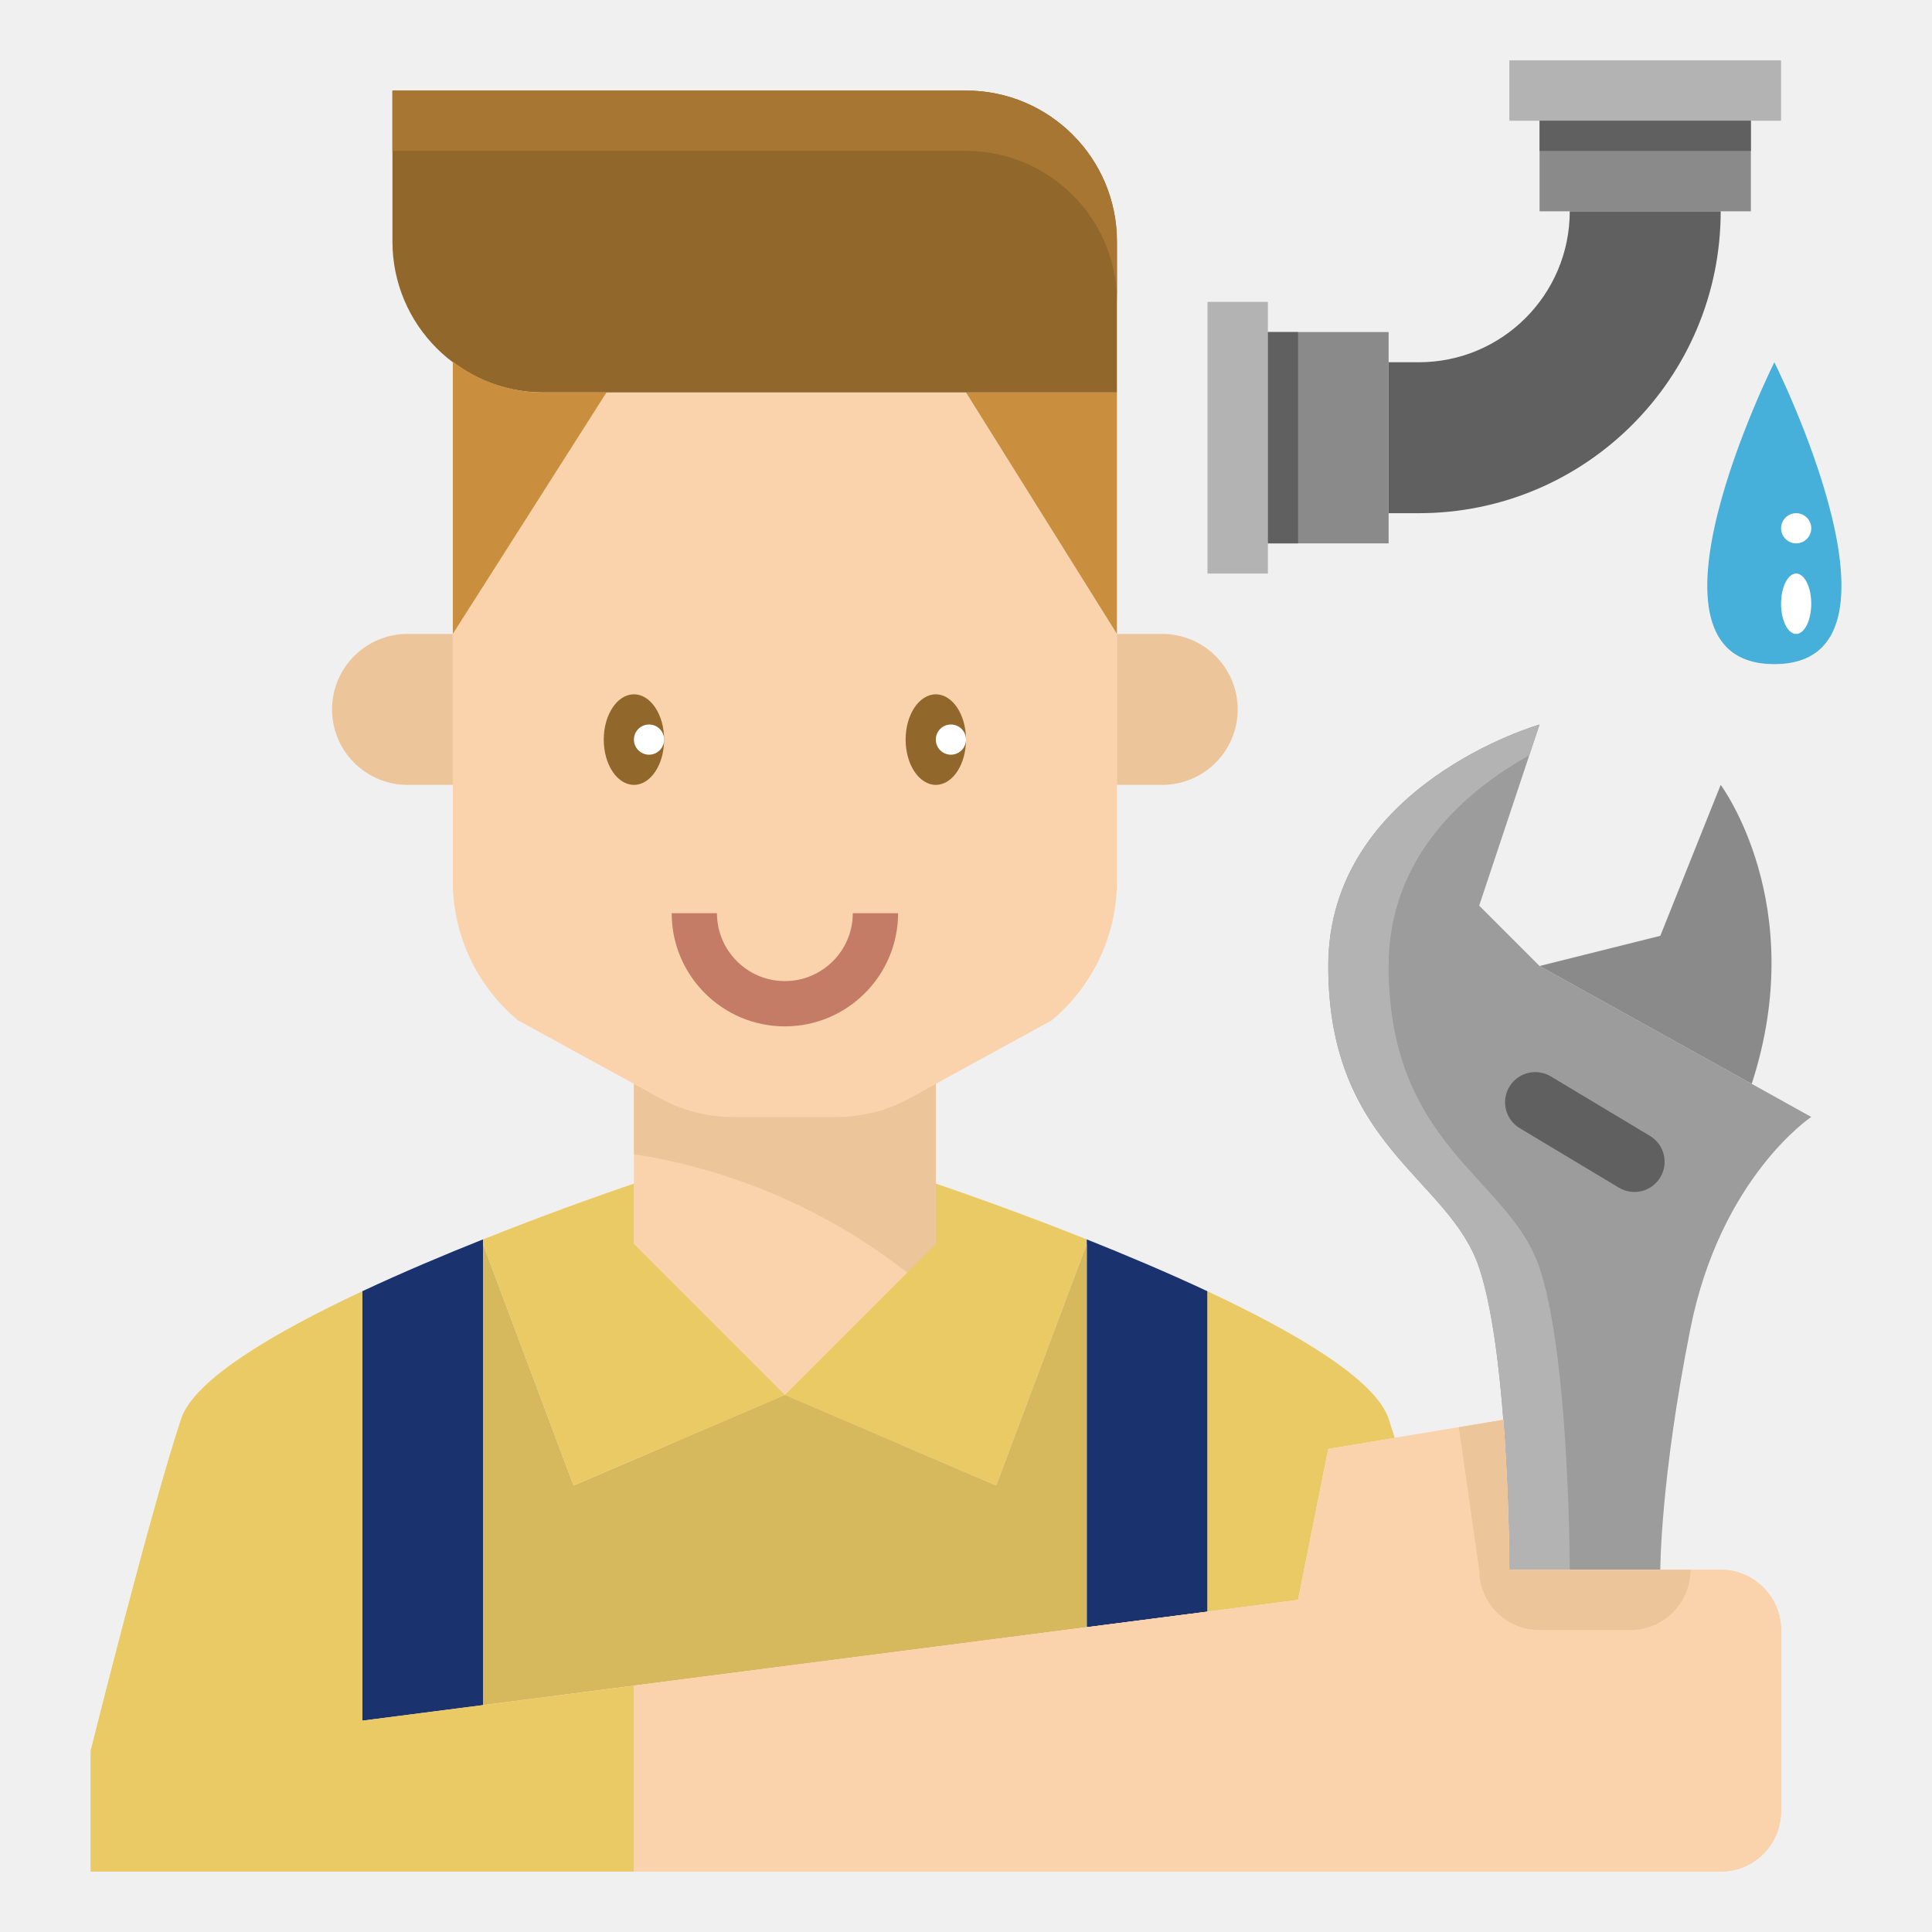
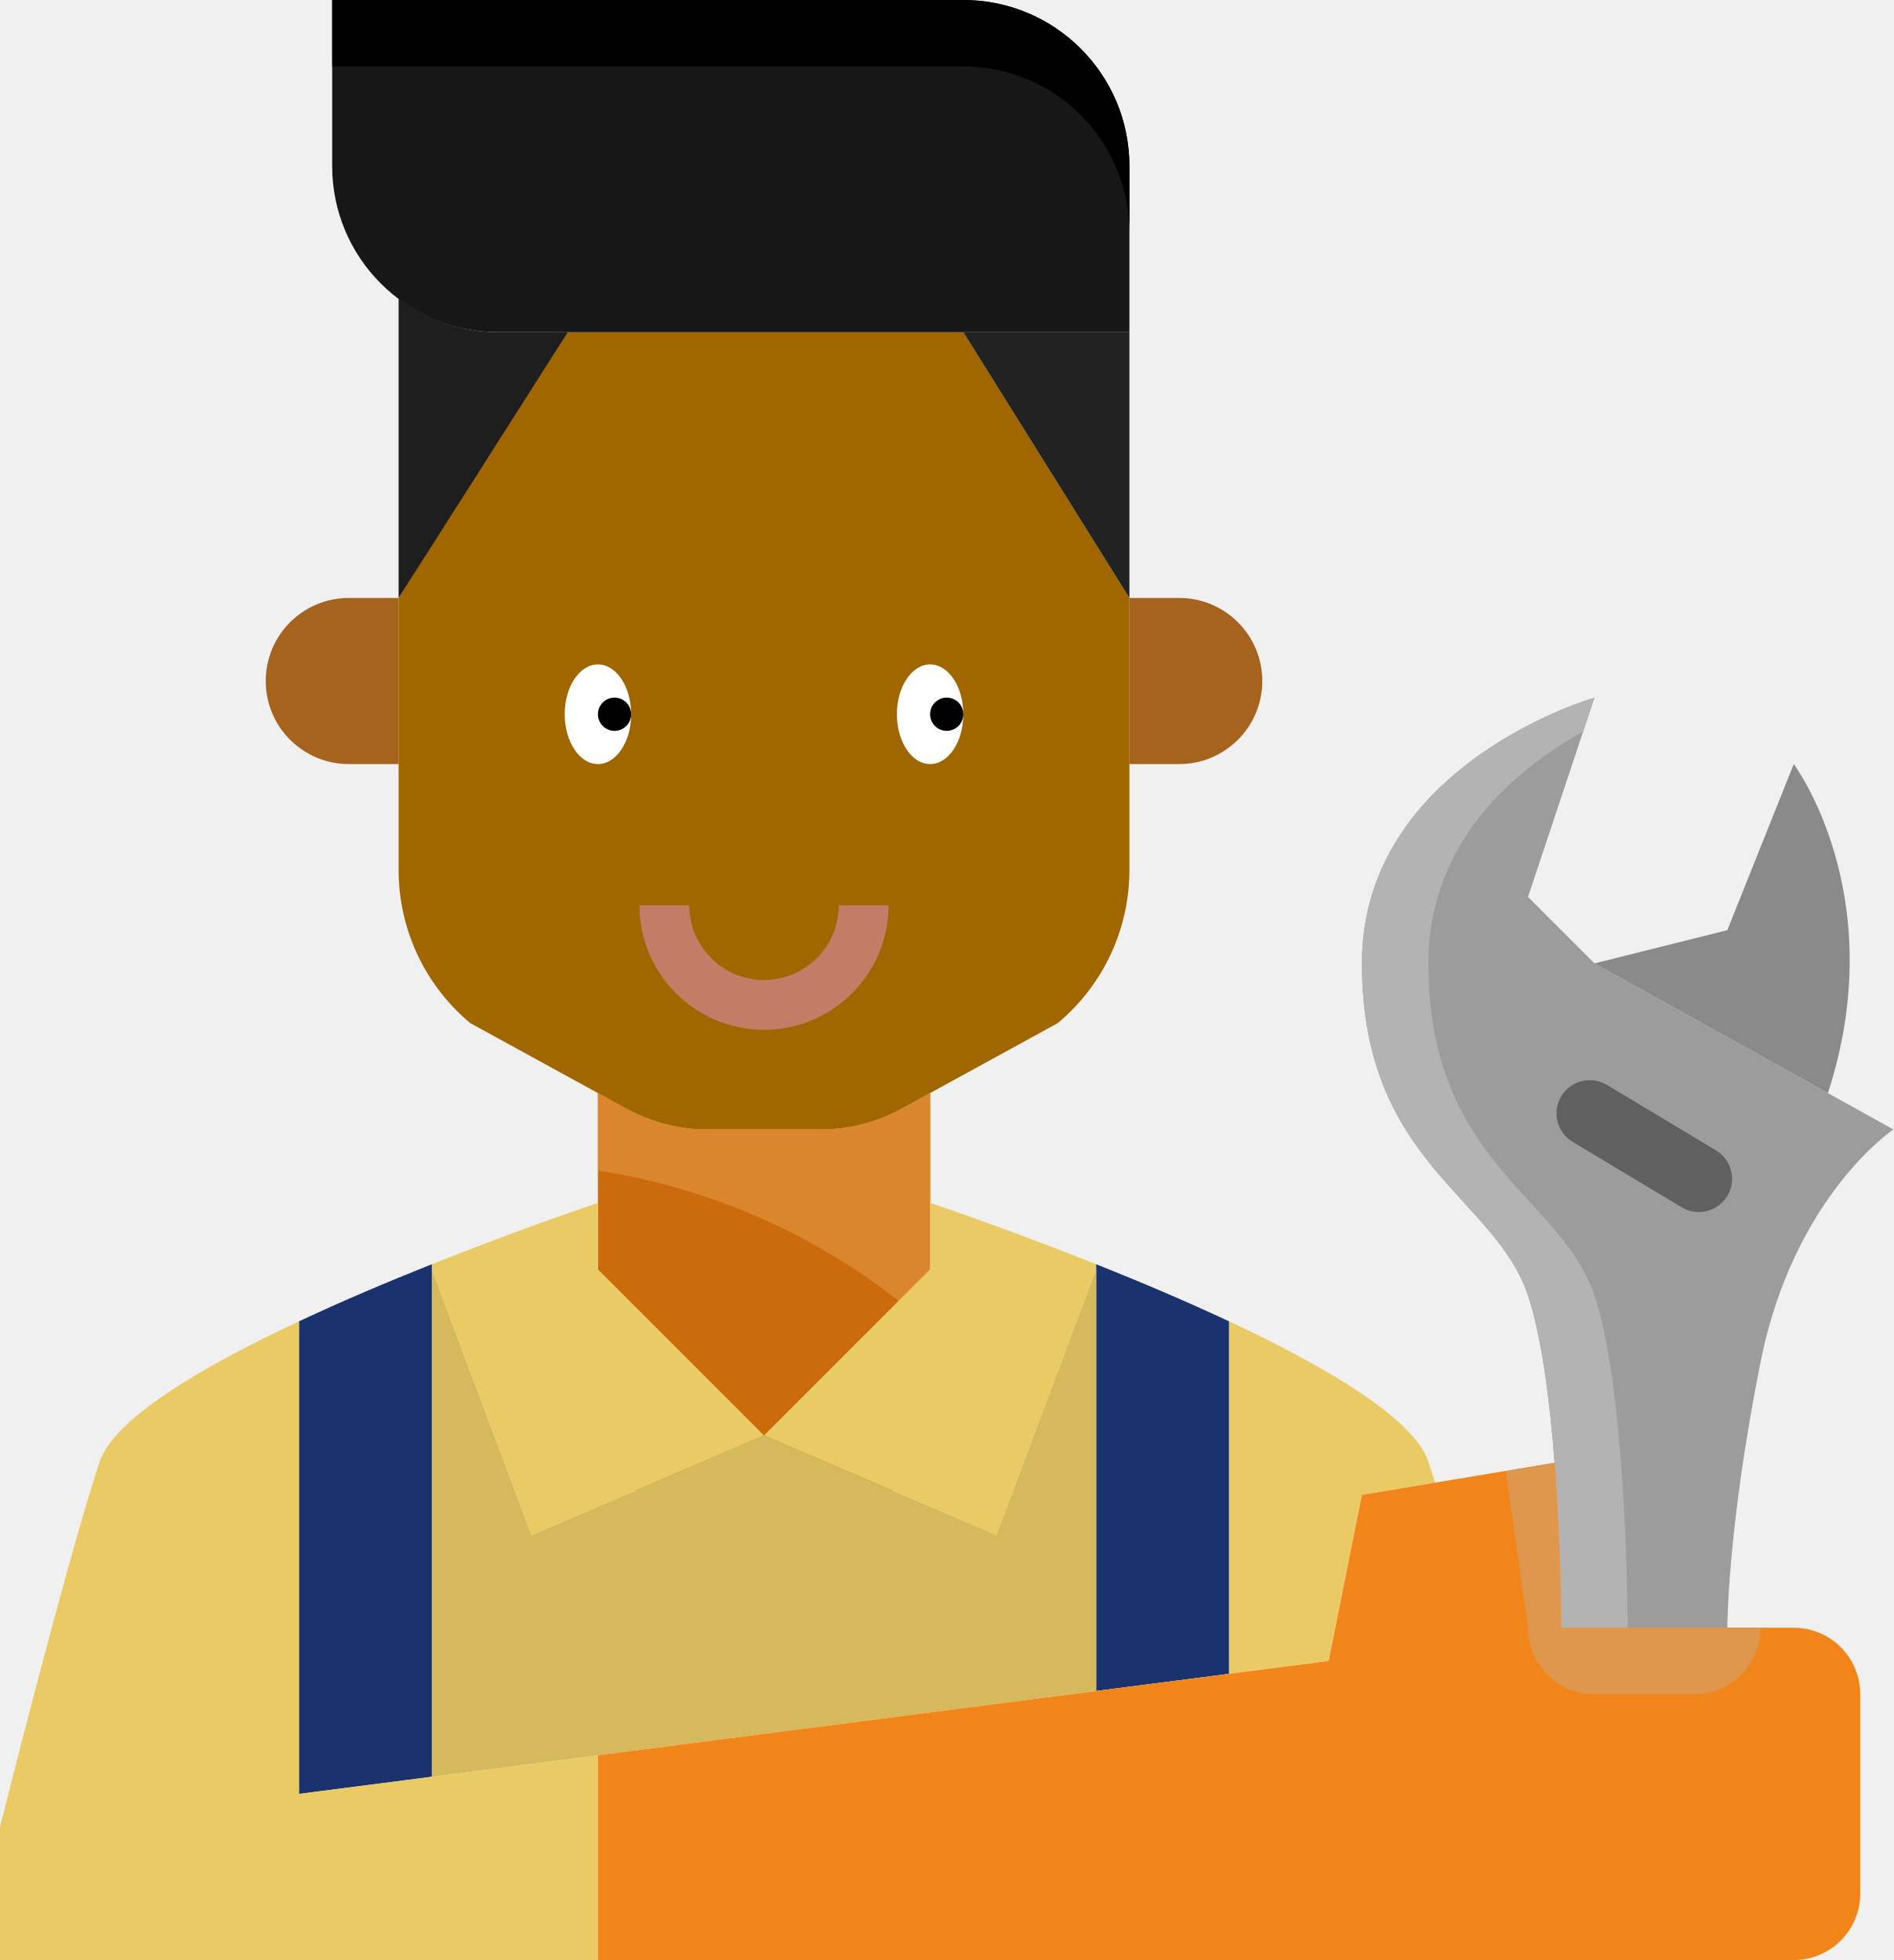
- <svg xmlns="http://www.w3.org/2000/svg" id="Layer_1_1_" enable-background="new 0 0 64 64" height="512" viewBox="0 0 64 64" width="512">
-   <path d="m24.298 37h3.405c.851 0 1.689-.214 2.436-.624l.861-.472 3.841-2.105c1.368-1.14 2.159-2.829 2.159-4.609v-8.19l-5-8h-12l-5 8v8.19c0 1.781.791 3.469 2.159 4.609l3.841 2.105.862.472c.747.41 1.584.624 2.436.624z" fill="#fad3ac" />
-   <path d="m13.5 21c-1.381 0-2.5 1.119-2.5 2.5s1.119 2.5 2.5 2.5h1.5v-5z" fill="#edc59b" />
-   <path d="m38.5 26c1.381 0 2.5-1.119 2.5-2.5s-1.119-2.5-2.5-2.5h-1.5v5z" fill="#edc59b" />
-   <path d="m37 21v-8h-5z" fill="#c98f3e" />
-   <path d="m31 46.929v-6.929-4.096l-.862.472c-.747.41-1.584.624-2.436.624h-3.405c-.851 0-1.689-.214-2.436-.624l-.861-.472v4.096 6.929c2.761 2.761 7.239 2.761 10 0z" fill="#fad3ac" />
-   <path d="m37 13v-5c0-2.761-2.239-5-5-5h-19v5c0 2.761 2.239 5 5 5h2 12z" fill="#91672c" />
-   <path d="m20 13h-2c-1.131 0-2.162-.39-3-1.023v9.023l5.091-8z" fill="#c98f3e" />
-   <path d="m32 3h-19v2h19c2.761 0 5 2.239 5 5v-2c0-2.761-2.239-5-5-5z" fill="#a67632" />
-   <path d="m30.462 42.486c.185-.151.365-.313.538-.486v-2-4.096l-.862.472c-.747.41-1.584.624-2.436.624h-3.405c-.851 0-1.689-.214-2.436-.624l-.861-.472v2.331c3.481.54 6.75 2.01 9.462 4.251z" fill="#edc59b" />
-   <path d="m26 46.21 7 3 3-8v-.154c-2.755-1.098-5-1.846-5-1.846v2z" fill="#eaca65" />
-   <path d="m36 53.903 4-.516v-10.612c-1.329-.622-2.719-1.208-4-1.719v.154z" fill="#1a326e" />
-   <path d="m33 49.21-7-3-7 3-3-8v15.274l20-2.581v-12.693z" fill="#d6b95c" />
-   <path d="m58.028 35.904-7.028-3.904-2-2 2-6s-7 2-7 8 4 7 5 10c.416 1.249.658 3.191.8 5.033.198 2.582.2 4.967.2 4.967h5s0-3 1-8 4-7 4-7z" fill="#9c9c9c" />
-   <path d="m43 53 1-5 2.203-.367c-.071-.229-.139-.441-.203-.633-.432-1.297-3.061-2.849-6-4.225v10.612z" fill="#eaca65" />
-   <path d="m58 7v-4h-7v4h1 5z" fill="#8a8a8a" />
-   <path d="m19 49.21 7-3-5-5v-2s-2.245.748-5 1.846v.154z" fill="#eaca65" />
-   <path d="m16 56.484v-15.274-.154c-1.281.51-2.671 1.096-4 1.719v14.225z" fill="#1a326e" />
-   <path d="m47 17c5.523 0 10-4.477 10-10h-5c0 2.761-2.239 5-5 5h-1v5z" fill="#606060" />
-   <path d="m57 26-2 5-4 1 7.028 3.904c1.935-5.945-1.028-9.904-1.028-9.904z" fill="#8a8a8a" />
-   <path d="m46 18v-1-5-1h-4v7z" fill="#8a8a8a" />
-   <path d="m58.778 22c5 0 0-10 0-10s-5 10 0 10z" fill="#46afda" />
-   <path d="m51 42c-1-3-5-4-5-10 0-3.675 2.624-5.845 4.659-6.978l.341-1.022s-7 2-7 8 4 7 5 10c.416 1.249.658 3.191.8 5.033.198 2.582.2 4.967.2 4.967h2s-.002-2.385-.2-4.967c-.142-1.842-.384-3.784-.8-5.033z" fill="#b3b3b3" />
-   <path d="m21 55.839-5 .645-4 .516v-14.225c-2.939 1.376-5.568 2.928-6 4.225-1 3-3 11-3 11v4h18z" fill="#eaca65" />
-   <path d="m57 52h-2-5s-.002-2.385-.2-4.967l-3.597.599-2.203.368-1 5-3 .387-4 .516-15 1.935v6.162h36c1.105 0 2-.895 2-2v-6c0-1.105-.895-2-2-2z" fill="#fad3ac" />
-   <ellipse cx="59.5" cy="20" fill="#fff" rx=".5" ry="1" />
-   <circle cx="59.5" cy="17.5" fill="#fff" r=".5" />
-   <path d="m57 52h-2-5s-.002-2.385-.2-4.967l-3.597.599-2.203.368-1 5-3 .387-4 .516-15 1.935v6.162h36c1.105 0 2-.895 2-2v-6c0-1.105-.895-2-2-2z" fill="#fad3ac" />
-   <path d="m53.628 39.343-3.285-1.971c-.474-.284-.627-.899-.343-1.372.284-.473.898-.627 1.372-.343l3.285 1.971c.474.284.627.899.343 1.372-.284.474-.898.627-1.372.343z" fill="#606060" />
-   <path d="m50 2h9v2h-9z" fill="#b3b3b3" />
-   <path d="m50 52s-.002-2.385-.2-4.967l-1.474.246.674 4.721c0 1.105.895 2 2 2h3c1.105 0 2-.895 2-2z" fill="#edc59b" />
-   <path d="m40 10h2v9h-2z" fill="#b3b3b3" />
-   <path d="m42 11h1v7h-1z" fill="#606060" />
-   <path d="m51 4h7v1h-7z" fill="#606060" />
-   <ellipse cx="21" cy="24.5" fill="#91672c" rx="1" ry="1.5" />
-   <ellipse cx="31" cy="24.5" fill="#91672c" rx="1" ry="1.5" />
-   <path d="m26 34c-2.068 0-3.75-1.682-3.75-3.75h1.5c0 1.241 1.009 2.25 2.25 2.25s2.25-1.009 2.25-2.25h1.5c0 2.068-1.682 3.75-3.75 3.75z" fill="#c47c66" />
-   <g fill="#fff">
-     <circle cx="21.5" cy="24.5" r=".5" />
-     <circle cx="31.5" cy="24.5" r=".5" />
+ <svg xmlns="http://www.w3.org/2000/svg" width="120.65mm" height="124.883mm" viewBox="0 0 120.65 124.883" version="1.1" id="svg8">
+   <defs id="defs2" />
+   <g id="layer1" transform="translate(-5.896192,-94.25357)">
+     <g id="g939" transform="matrix(2.116667,0,0,2.116667,-0.4538077,87.90357)">
+       <path id="path815" d="m 24.298,37 h 3.405 c 0.851,0 1.689,-0.214 2.436,-0.624 L 31,35.904 34.841,33.799 C 36.209,32.659 37,30.97 37,29.19 V 21 L 32,13 H 20 l -5,8 v 8.19 c 0,1.781 0.791,3.469 2.159,4.609 L 21,35.904 21.862,36.376 C 22.609,36.786 23.446,37 24.298,37 Z" style="fill:#a06700;fill-opacity:1" />
+       <path id="path817" d="m 13.5,21 c -1.381,0 -2.5,1.119 -2.5,2.5 0,1.381 1.119,2.5 2.5,2.5 H 15 v -5 z" style="fill:#a5631e;fill-opacity:1" />
+       <path id="path819" d="M 38.5,26 C 39.881,26 41,24.881 41,23.5 41,22.119 39.881,21 38.5,21 H 37 v 5 z" style="fill:#a5631e;fill-opacity:1" />
+       <path id="path821" d="M 37,21 V 13 H 32 Z" style="fill:#222222;fill-opacity:1" />
+       <path id="path823" d="M 31,46.929 V 40 35.904 l -0.862,0.472 C 29.391,36.786 28.554,37 27.702,37 h -3.405 c -0.851,0 -1.689,-0.214 -2.436,-0.624 L 21,35.904 V 40 46.929 c 2.761,2.761 7.239,2.761 10,0 z" style="fill:#cb6b0c;fill-opacity:1" />
+       <path id="path825" d="M 37,13 V 8 C 37,5.239 34.761,3 32,3 H 13 v 5 c 0,2.761 2.239,5 5,5 h 2 12 z" style="fill:#171717;fill-opacity:1" />
+       <path id="path827" d="m 20,13 h -2 c -1.131,0 -2.162,-0.39 -3,-1.023 V 21 l 5.091,-8 z" style="fill:#1e1e1e;fill-opacity:1" />
+       <path id="path829" d="M 32,3 H 13 v 2 h 19 c 2.761,0 5,2.239 5,5 V 8 C 37,5.239 34.761,3 32,3 Z" style="fill:#000000;fill-opacity:1" />
+       <path id="path831" d="M 30.462,42.486 C 30.647,42.335 30.827,42.173 31,42 v -2 -4.096 l -0.862,0.472 C 29.391,36.786 28.554,37 27.702,37 h -3.405 c -0.851,0 -1.689,-0.214 -2.436,-0.624 L 21,35.904 v 2.331 c 3.481,0.54 6.75,2.01 9.462,4.251 z" style="fill:#d9862f;fill-opacity:1" />
+       <path id="path833" d="m 26,46.21 7,3 3,-8 V 41.056 C 33.245,39.958 31,39.21 31,39.21 v 2 z" style="fill:#eaca65" />
+       <path id="path835" d="m 36,53.903 4,-0.516 V 42.775 c -1.329,-0.622 -2.719,-1.208 -4,-1.719 v 0.154 z" style="fill:#1a326e" />
+       <path id="path837" d="m 33,49.21 -7,-3 -7,3 -3,-8 V 56.484 L 36,53.903 V 41.21 Z" style="fill:#d6b95c" />
+       <path id="path839" d="M 58.028,35.904 51,32 49,30 51,24 c 0,0 -7,2 -7,8 0,6 4,7 5,10 0.416,1.249 0.658,3.191 0.8,5.033 C 49.998,49.615 50,52 50,52 h 5 c 0,0 0,-3 1,-8 1,-5 4,-7 4,-7 z" style="fill:#9c9c9c" />
+       <path id="path841" d="m 43,53 1,-5 2.203,-0.367 C 46.132,47.404 46.064,47.192 46,47 45.568,45.703 42.939,44.151 40,42.775 v 10.612 z" style="fill:#eaca65" />
+       <path id="path845" d="m 19,49.21 7,-3 -5,-5 v -2 c 0,0 -2.245,0.748 -5,1.846 v 0.154 z" style="fill:#eaca65" />
+       <path id="path847" d="M 16,56.484 V 41.21 41.056 c -1.281,0.51 -2.671,1.096 -4,1.719 V 57 Z" style="fill:#1a326e" />
+       <path id="path851" d="m 57,26 -2,5 -4,1 7.028,3.904 C 59.963,29.959 57,26 57,26 Z" style="fill:#8a8a8a" />
+       <path id="path857" d="m 51,42 c -1,-3 -5,-4 -5,-10 0,-3.675 2.624,-5.845 4.659,-6.978 L 51,24 c 0,0 -7,2 -7,8 0,6 4,7 5,10 0.416,1.249 0.658,3.191 0.8,5.033 C 49.998,49.615 50,52 50,52 h 2 C 52,52 51.998,49.615 51.8,47.033 51.658,45.191 51.416,43.249 51,42 Z" style="fill:#b3b3b3" />
+       <path id="path859" d="M 21,55.839 16,56.484 12,57 V 42.775 C 9.061,44.151 6.432,45.703 6,47 5,50 3,58 3,58 v 4 h 18 z" style="fill:#eaca65" />
+       <path id="path861" d="m 57,52 h -2 -5 c 0,0 -0.002,-2.385 -0.2,-4.967 L 46.203,47.632 44,48 l -1,5 -3,0.387 -4,0.516 -15,1.935 V 62 h 36 c 1.105,0 2,-0.895 2,-2 v -6 c 0,-1.105 -0.895,-2 -2,-2 z" style="fill:#fad3ac" />
+       <path id="path867" d="m 57,52 h -2 -5 c 0,0 -0.002,-2.385 -0.2,-4.967 L 46.203,47.632 44,48 l -1,5 -3,0.387 -4,0.516 -15,1.935 V 62 h 36 c 1.105,0 2,-0.895 2,-2 v -6 c 0,-1.105 -0.895,-2 -2,-2 z" style="fill:#f18519;fill-opacity:1" />
+       <path id="path869" d="M 53.628,39.343 50.343,37.372 C 49.869,37.088 49.716,36.473 50,36 c 0.284,-0.473 0.898,-0.627 1.372,-0.343 l 3.285,1.971 c 0.474,0.284 0.627,0.899 0.343,1.372 -0.284,0.474 -0.898,0.627 -1.372,0.343 z" style="fill:#606060" />
+       <path id="path873" d="m 50,52 c 0,0 -0.002,-2.385 -0.2,-4.967 L 48.326,47.279 49,52 c 0,1.105 0.895,2 2,2 h 3 c 1.105,0 2,-0.895 2,-2 z" style="fill:#de974c;fill-opacity:1" />
+       <ellipse id="ellipse881" ry="1.5" rx="1" cy="24.5" cx="21" style="fill:#ffffff;fill-opacity:1" />
+       <ellipse id="ellipse883" ry="1.5" rx="1" cy="24.5" cx="31" style="fill:#ffffff;fill-opacity:1" />
+       <path id="path885" d="m 26,34 c -2.068,0 -3.75,-1.682 -3.75,-3.75 h 1.5 c 0,1.241 1.009,2.25 2.25,2.25 1.241,0 2.25,-1.009 2.25,-2.25 h 1.5 C 29.75,32.318 28.068,34 26,34 Z" style="fill:#c47c66" />
+       <g id="g891" style="fill:#000000;fill-opacity:1">
+         <circle id="circle887" r="0.5" cy="24.5" cx="21.5" style="fill:#000000;fill-opacity:1" />
+         <circle id="circle889" r="0.5" cy="24.5" cx="31.5" style="fill:#000000;fill-opacity:1" />
+       </g>
+     </g>
  </g>
</svg>
